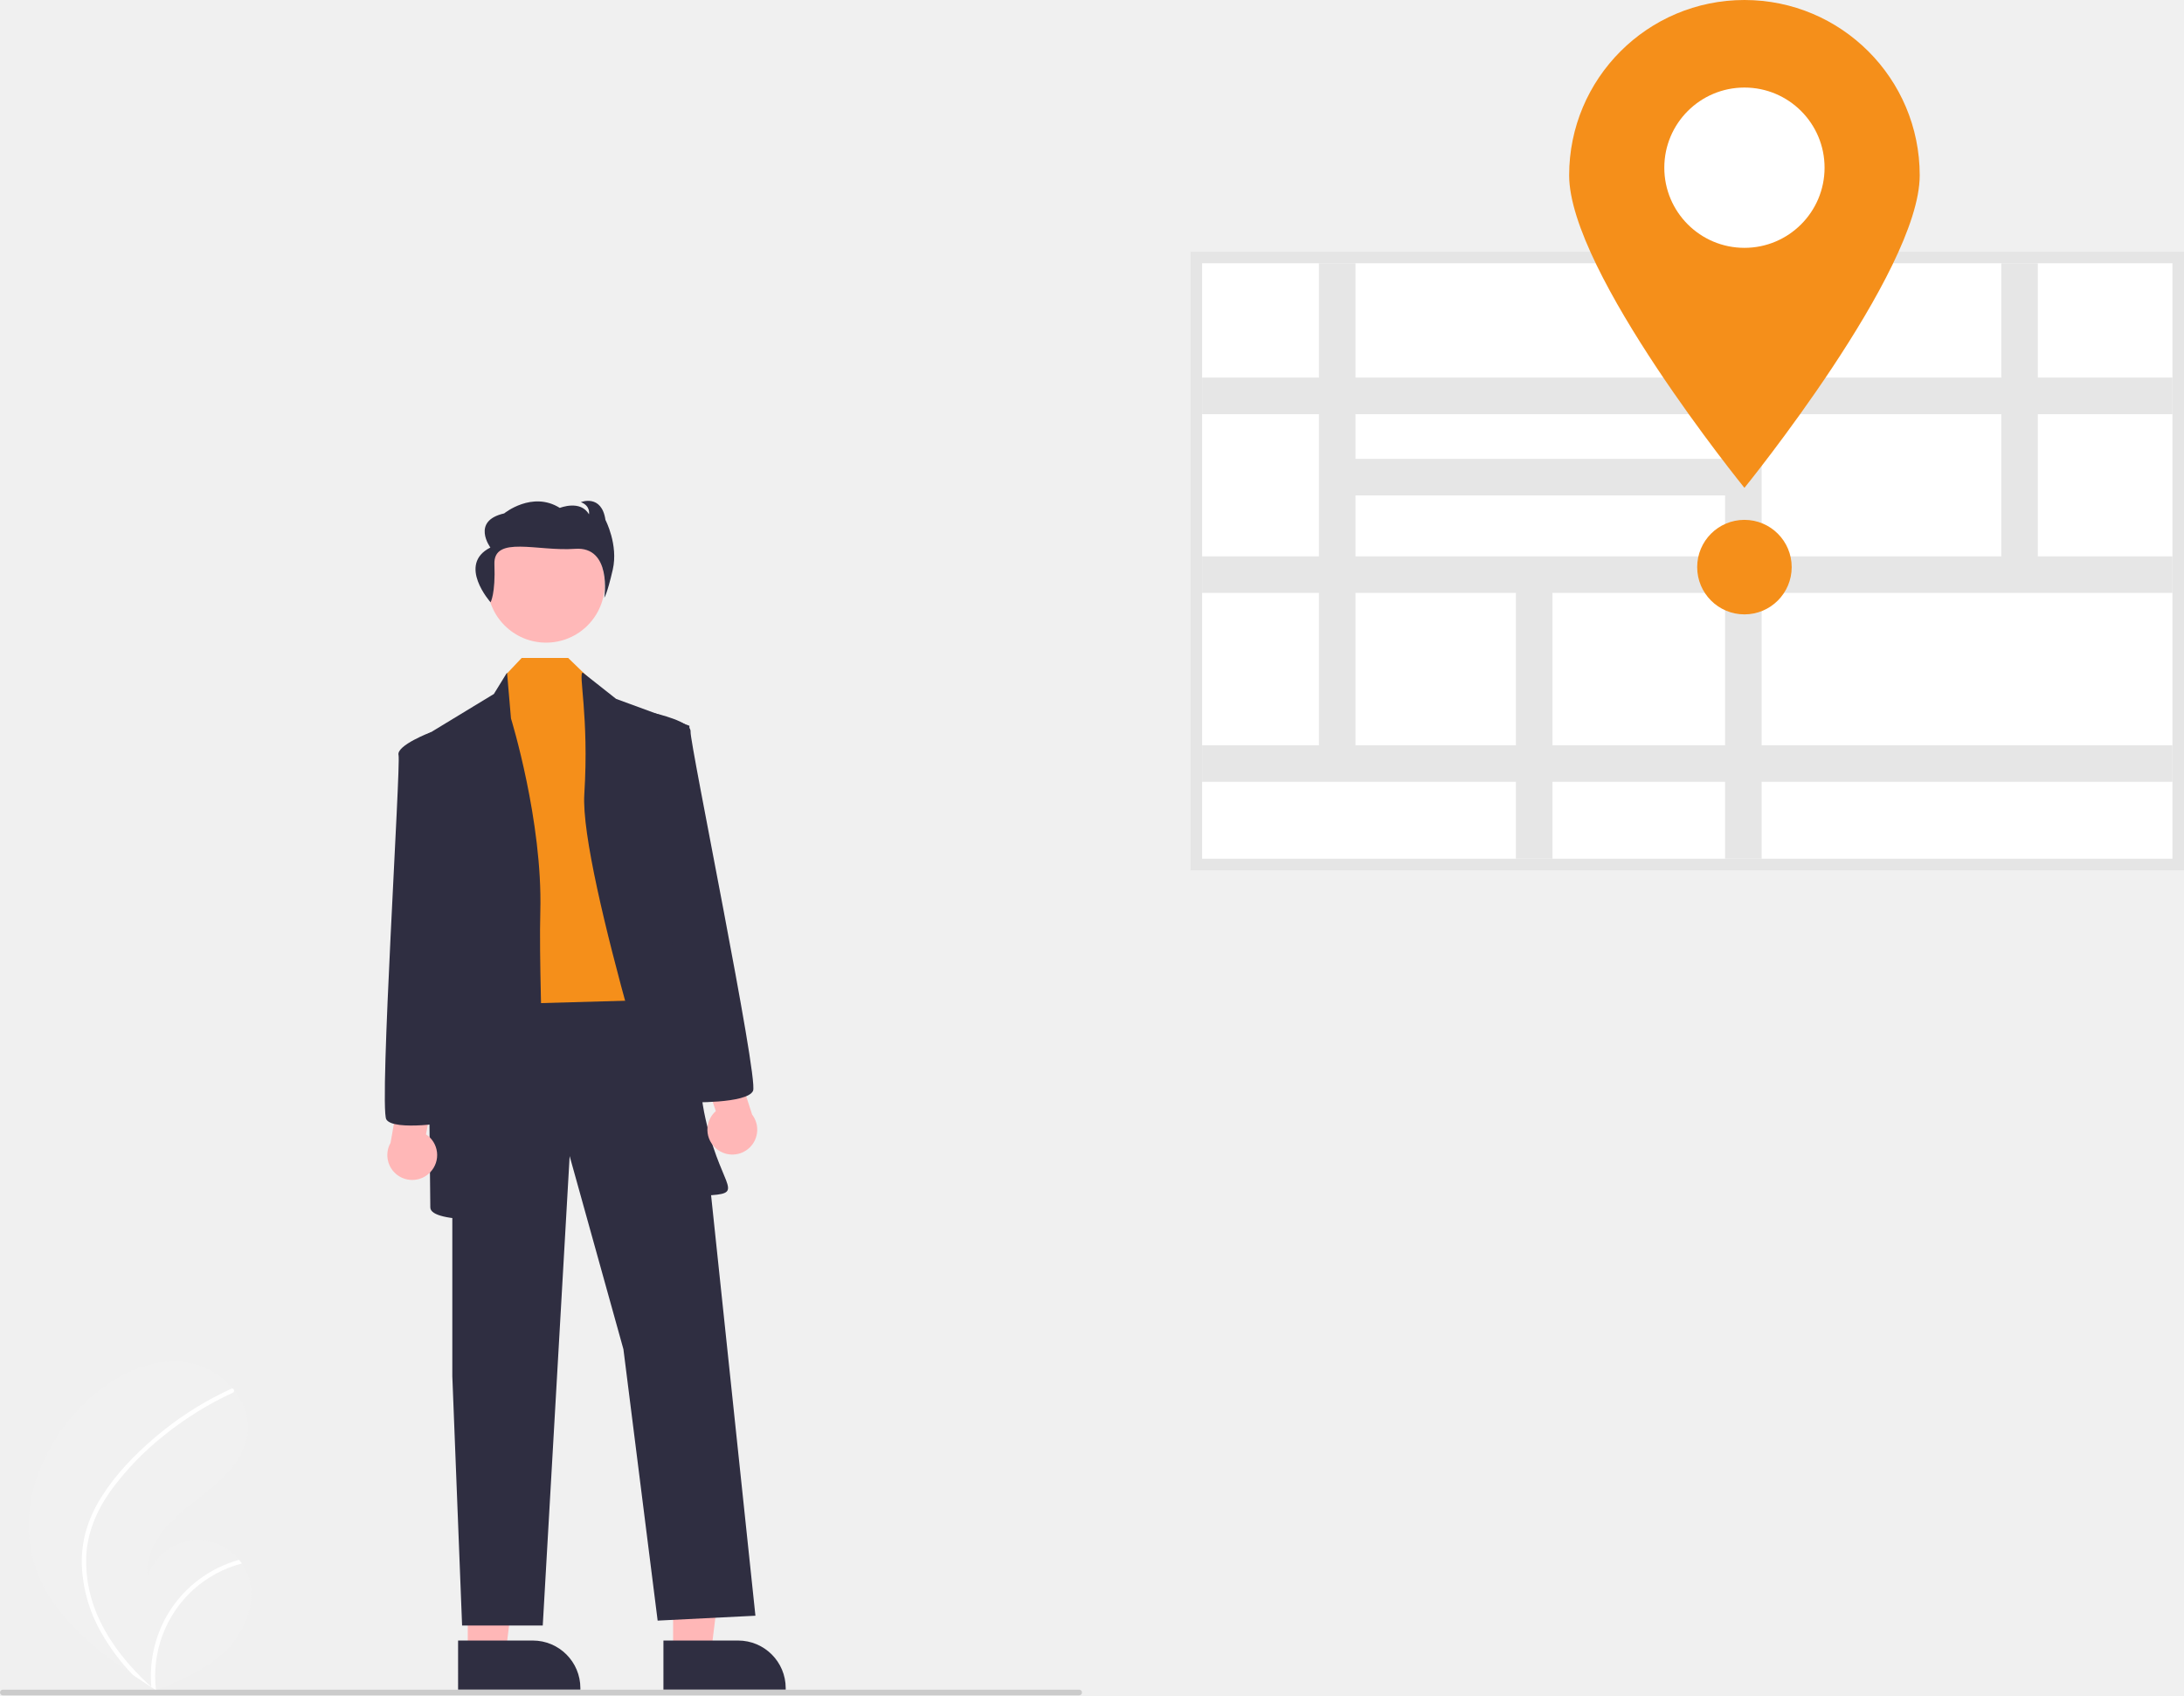
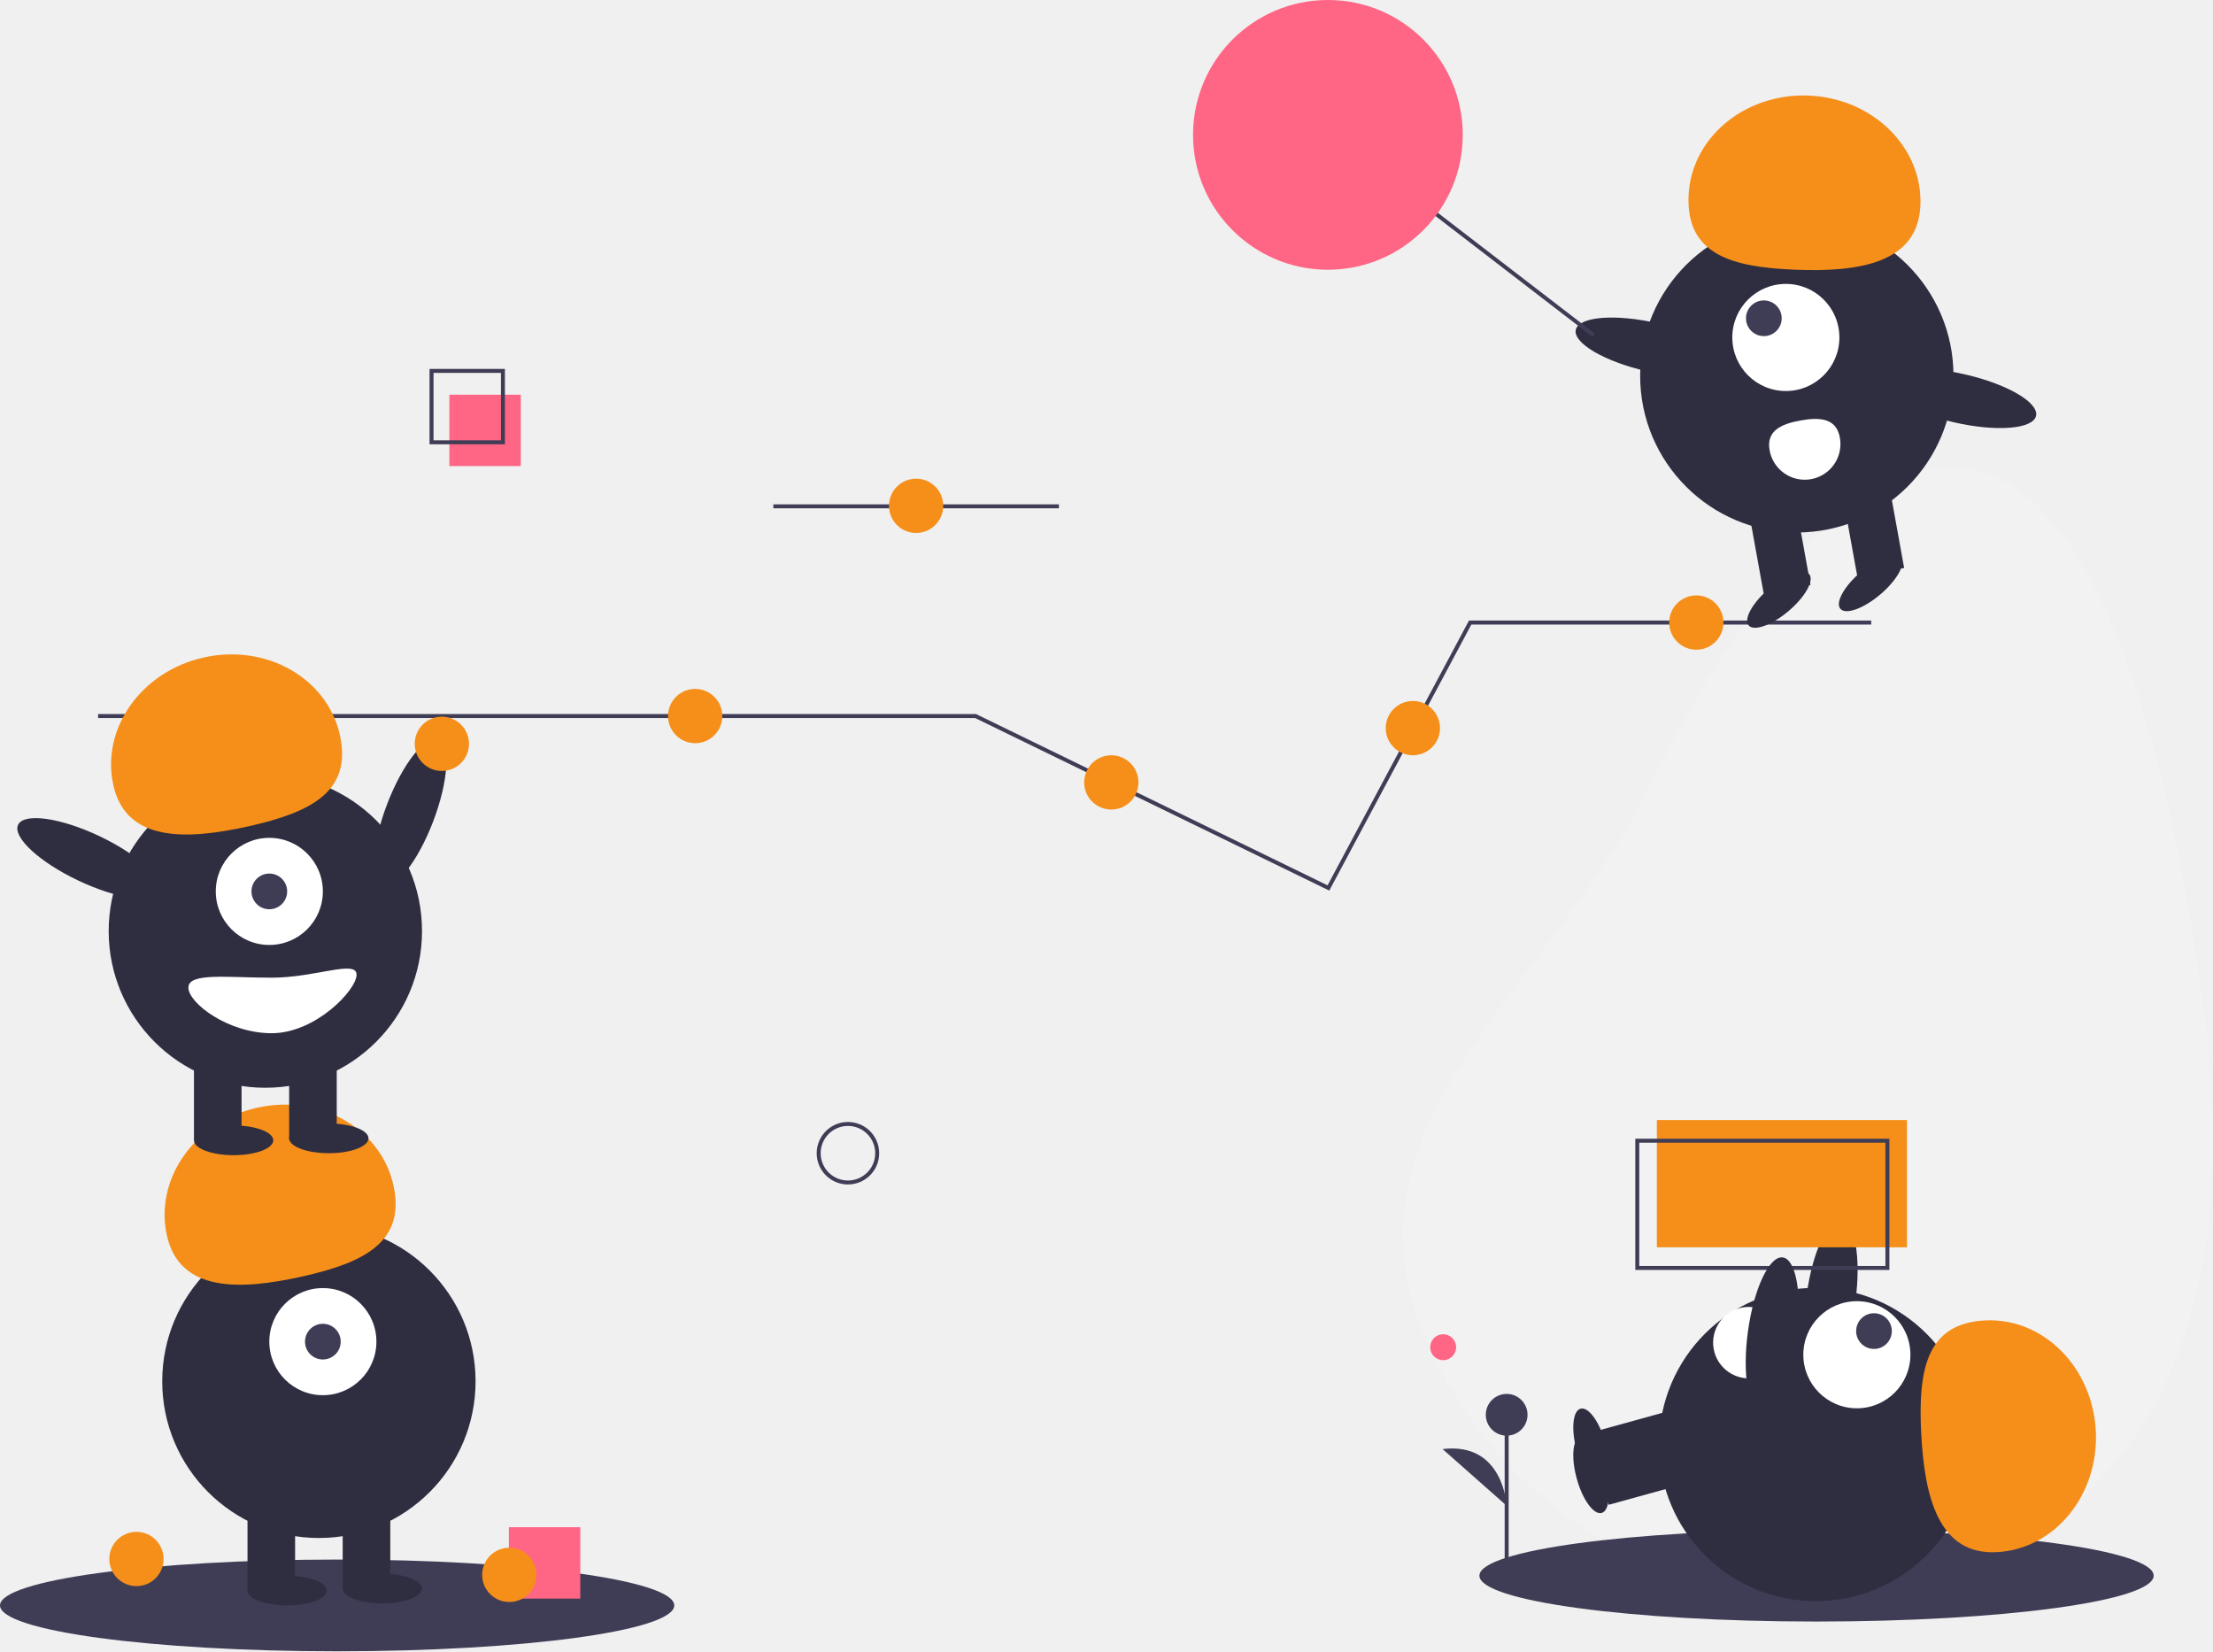
- <svg xmlns="http://www.w3.org/2000/svg" id="b42f194e-2661-4b51-9d27-71868f828c93" data-name="Layer 1" width="773.099" height="600" viewBox="0 0 773.099 600">
-   <path d="M225.343,702.604c5.052,17.526,19.804,29.795,35.191,40.217q3.223,2.183,6.448,4.266c.015.006.03.02.044.026.103.066.207.133.303.2.444.286.888.572,1.328.855l-.242.109s-.237.126.022.02c.077-.032.158-.061.235-.094,8.939-3.605,18.037-7.476,24.888-14.23,7.107-7.014,11.26-18.014,7.411-27.228a17.592,17.592,0,0,0-1.905-3.419c-.312-.447-.648-.874-.998-1.294a18.856,18.856,0,0,0-32.386,5.73c-1.131-10.526,7.549-19.343,15.901-25.848,8.356-6.502,17.851-13.583,19.467-24.051.902-5.824-1.123-11.468-4.812-15.999-.114-.138-.228-.275-.346-.409a27.518,27.518,0,0,0-17.687-9.489c-12.813-1.332-25.259,5.451-34.568,14.359C228.657,660.66,219.6,682.677,225.343,702.604Z" transform="translate(-213.4504 -150)" fill="#f1f1f1" />
-   <path d="M249.427,679.68a46.78,46.78,0,0,0-5.604,12.361,40.619,40.619,0,0,0-1.404,11.997,52.044,52.044,0,0,0,6.816,23.685,74.903,74.903,0,0,0,11.299,15.099q3.223,2.183,6.448,4.266c.015.006.03.02.044.026.103.066.207.133.303.2.444.286.888.572,1.328.855,0,0-.479.235-.219.129.077-.032.158-.061.235-.094a41.405,41.405,0,0,1,13.249-35.651,41.76,41.76,0,0,1,17.146-9.226c-.312-.447-.648-.874-.998-1.294a43.296,43.296,0,0,0-7.147,2.704,42.424,42.424,0,0,0-19.182,18.493,43.374,43.374,0,0,0-4.723,23.801c-.367-.333-.735-.673-1.092-1.01-6.793-6.333-12.826-13.602-16.91-21.992a48.417,48.417,0,0,1-5.07-22.907c.333-8.653,3.781-16.668,8.773-23.646a101.345,101.345,0,0,1,19.21-19.798,115.158,115.158,0,0,1,23.892-14.751.828.828,0,0,0,.417-1.063.704.704,0,0,0-.346-.409.613.613,0,0,0-.532.023c-1.054.485-2.1.977-3.139,1.49a116.465,116.465,0,0,0-24.062,15.873C261.078,664.88,254.409,671.779,249.427,679.68Z" transform="translate(-213.4504 -150)" fill="#fff" />
-   <polygon points="238.265 584.987 251.69 584.987 258.076 533.207 238.263 533.208 238.265 584.987" fill="#ffb7b7" />
-   <path d="M448.291,730.604l26.437-.001h.001a16.849,16.849,0,0,1,16.848,16.848v.547L448.292,748Z" transform="translate(-213.4504 -150)" fill="#2f2e41" />
-   <polygon points="165.581 584.987 179.006 584.987 185.392 533.207 165.579 533.208 165.581 584.987" fill="#ffb7b7" />
-   <path d="M375.607,730.604l26.437-.001h.001a16.849,16.849,0,0,1,16.848,16.848v.547L375.608,748Z" transform="translate(-213.4504 -150)" fill="#2f2e41" />
-   <polygon points="160.112 350.309 160.112 487.025 163.573 575.284 192.127 575.284 201.646 409.149 220.682 477.507 232.796 573.553 267.407 571.823 244.045 350.309 160.112 350.309" fill="#2f2e41" />
-   <circle cx="193.306" cy="206.671" r="20.767" fill="#ffb8b8" />
-   <polygon points="184.677 232.849 179.148 238.687 173.956 355.501 235.392 353.771 220.682 251.667 207.703 239.229 201.117 232.849 184.677 232.849" fill="#f58f1a" />
-   <path d="M388.272,395.609l4.663-7.569,1.394,16.222s11.249,36.342,10.383,68.358,4.326,107.296-2.596,108.161-36.342,2.596-36.342-3.461-1.731-167-1.731-167Z" transform="translate(-213.4504 -150)" fill="#2f2e41" />
-   <path d="M419.759,388.041l11.777,9.299,25.959,9.518s0,110.757,5.192,136.715,14.71,28.554,2.596,29.42-11.249-3.461-11.249-3.461S418.557,458.775,420.287,431.086,418.029,388.041,419.759,388.041Z" transform="translate(-213.4504 -150)" fill="#2f2e41" />
-   <path d="M387.11,363.169s1.764-3.099,1.354-13.45,15.353-4.497,28.524-5.484S427.371,361.516,427.371,361.516s.95-1.086,2.985-9.903-2.585-17.604-2.585-17.604c-1.36-9.265-8.692-6.296-8.692-6.296,3.531,1.375,2.853,4.314,2.853,4.314-2.989-5.24-10.321-2.271-10.321-2.271-9.779-6.136-19.689,1.944-19.689,1.944-11.813,2.681-4.885,12.075-4.885,12.075C375.156,349.779,387.11,363.169,387.11,363.169Z" transform="translate(-213.4504 -150)" fill="#2f2e41" />
-   <path d="M365.803,564.808a8.76,8.76,0,0,0-1.553-13.342l3.741-19.666-11.396-5.188-4.893,27.846a8.808,8.808,0,0,0,14.102,10.35Z" transform="translate(-213.4504 -150)" fill="#ffb7b7" />
-   <path d="M368.37,410.319l-2.298-1.232s-12.412,4.693-11.547,8.154-6.922,124.601-4.326,128.928,23.363.865,23.363.865Z" transform="translate(-213.4504 -150)" fill="#2f2e41" />
-   <path d="M467.15,556.652a8.76,8.76,0,0,1-.308-13.429l-6.426-18.959,10.569-6.715,8.699,26.901a8.808,8.808,0,0,1-12.534,12.202Z" transform="translate(-213.4504 -150)" fill="#ffb7b7" />
-   <path d="M457.007,540.123s21.046.555,23.018-4.089S457.524,412.492,457.902,408.945s-12.564-6.478-12.564-6.478l-2.105,1.538Z" transform="translate(-213.4504 -150)" fill="#2f2e41" />
-   <path d="M595.45,750h-381a1,1,0,0,1,0-2h381a1,1,0,0,1,0,2Z" transform="translate(-213.4504 -150)" fill="#cbcbcb" />
-   <path d="M986.55,458H634.892V239.069h351.658Zm-343.476-8.182H978.367V247.251H643.074Z" transform="translate(-213.4504 -150)" fill="#e5e5e5" />
-   <rect x="425.532" y="93.16" width="343.476" height="210.748" fill="#fff" />
-   <path d="M982.459,296.574V283.634H934.811V243.16h-12.94v40.473H837.042V243.16h-12.94v40.473H693.266V243.16h-12.94v40.473h-41.343V296.574h41.343v50.322h-41.343v12.94h41.343v53.916h-41.343v12.94h111.075v27.217h12.94v-27.217h61.105v27.217h12.94v-27.217H982.459V413.752H837.042V359.835H982.459V346.896H934.811v-50.322Zm-158.356,0v15.815H693.266V296.574ZM693.266,325.329H824.102v21.567H693.266Zm0,88.423V359.835h56.792v53.916Zm130.837,0H762.997V359.835h61.105Zm97.768-66.856H837.042v-50.322h84.828Z" transform="translate(-213.4504 -150)" fill="#e6e6e6" />
-   <path d="M892.998,212.047c0,34.268-62.047,110.606-62.047,110.606S768.903,246.315,768.903,212.047a62.047,62.047,0,0,1,124.095,0Z" transform="translate(-213.4504 -150)" fill="#f58f1a" />
-   <path d="M859.316,209.35a28.365,28.365,0,1,1-28.365-28.365A28.352,28.352,0,0,1,859.316,209.35Z" transform="translate(-213.4504 -150)" fill="#fff" style="isolation:isolate" />
-   <circle cx="617.5" cy="200.71" r="16.726" fill="#f58f1a" />
+ <svg xmlns="http://www.w3.org/2000/svg" id="b32a285a-6b04-4396-8e15-f52ff515c3cb" data-name="Layer 1" width="1115.914" height="832.564" viewBox="0 0 1115.914 832.564">
+   <line x1="389.957" y1="255.282" x2="533.957" y2="255.282" fill="none" stroke="#3f3d56" stroke-miterlimit="10" stroke-width="2" />
+   <ellipse cx="248.867" cy="443.498" rx="39.5" ry="12.4" transform="translate(-296.2973 483.9037) rotate(-69.08217)" fill="#2f2e41" />
+   <path d="M1153.378,543.014c15.666,116.589-5.666,233.305-114.169,278.753S805.904,816.101,760.456,707.599s61.785-173.424,114.169-278.753C981.001,214.952,1104.728,180.95,1153.378,543.014Z" transform="translate(-42.04308 -33.7182)" fill="#f2f2f2" />
+   <ellipse cx="916" cy="794.436" rx="170" ry="23.127" fill="#3f3d56" />
+   <rect x="858.752" y="753.632" width="24" height="43" transform="translate(313.5944 1787.214) rotate(-105.4523)" fill="#2f2e41" />
+   <ellipse cx="844.359" cy="777.24" rx="7.5" ry="20" transform="translate(-218.6063 219.3442) rotate(-15.45227)" fill="#2f2e41" />
+   <ellipse cx="965.361" cy="688.069" rx="39.5" ry="12.4" transform="translate(111.8234 1518.548) rotate(-82.28111)" fill="#2f2e41" />
+   <circle cx="915.585" cy="728.299" r="79" fill="#2f2e41" />
+   <rect x="858.752" y="739.632" width="24" height="43" transform="translate(327.0883 1769.483) rotate(-105.4523)" fill="#2f2e41" />
+   <ellipse cx="844.359" cy="763.24" rx="7.5" ry="20" transform="translate(-214.8762 218.8382) rotate(-15.45227)" fill="#2f2e41" />
+   <circle cx="936.329" cy="683.043" r="27" fill="#fff" />
+   <circle cx="944.963" cy="671.116" r="9" fill="#3f3d56" />
+   <path d="M1048.858,816.306c29.235-1.463,51.625-28.808,50.01-61.076s-26.623-57.241-55.858-55.778-33.822,24.412-32.207,56.681S1019.623,817.769,1048.858,816.306Z" transform="translate(-42.04308 -33.7182)" fill="#f58f1a" />
+   <path d="M925.341,728.592a18,18,0,0,1-2.904-35.883c9.909-.802,12.611,7.065,13.413,16.973S935.25,727.79,925.341,728.592Z" transform="translate(-42.04308 -33.7182)" fill="#fff" />
+   <polyline points="49.464 361.025 491.957 361.025 560.56 394.447 669.866 447.699 741.334 313.887 943.574 313.887" fill="none" stroke="#3f3d56" stroke-miterlimit="10" stroke-width="2" />
+   <circle cx="222.811" cy="375.025" r="13.685" fill="#f58f1a" />
+   <circle cx="350.541" cy="361.025" r="13.685" fill="#f58f1a" />
+   <circle cx="560.384" cy="394.478" r="13.685" fill="#f58f1a" />
+   <circle cx="855.379" cy="313.887" r="13.685" fill="#f58f1a" />
+   <circle cx="712.443" cy="367.108" r="13.685" fill="#f58f1a" />
+   <circle cx="427.576" cy="581.441" r="14.756" fill="none" stroke="#3f3d56" stroke-miterlimit="10" stroke-width="2" />
+   <ellipse cx="170" cy="809.436" rx="170" ry="23.127" fill="#3f3d56" />
+   <circle cx="160.805" cy="696.436" r="79" fill="#2f2e41" />
+   <rect x="124.805" y="758.436" width="24" height="43" fill="#2f2e41" />
+   <rect x="172.805" y="758.436" width="24" height="43" fill="#2f2e41" />
+   <ellipse cx="144.805" cy="801.936" rx="20" ry="7.5" fill="#2f2e41" />
+   <ellipse cx="192.805" cy="800.936" rx="20" ry="7.5" fill="#2f2e41" />
+   <circle cx="162.805" cy="676.436" r="27" fill="#fff" />
+   <circle cx="162.805" cy="676.436" r="9" fill="#3f3d56" />
+   <path d="M126.215,656.687c-6.379-28.568,14.012-57.434,45.544-64.475s62.265,10.41,68.644,38.978-14.519,39.104-46.051,46.145S132.594,685.254,126.215,656.687Z" transform="translate(-42.04308 -33.7182)" fill="#f58f1a" />
+   <circle cx="133.805" cy="469.436" r="79" fill="#2f2e41" />
+   <rect x="97.805" y="531.436" width="24" height="43" fill="#2f2e41" />
+   <rect x="145.805" y="531.436" width="24" height="43" fill="#2f2e41" />
+   <ellipse cx="117.805" cy="574.936" rx="20" ry="7.5" fill="#2f2e41" />
+   <ellipse cx="165.805" cy="573.936" rx="20" ry="7.5" fill="#2f2e41" />
+   <circle cx="135.805" cy="449.436" r="27" fill="#fff" />
+   <circle cx="135.805" cy="449.436" r="9" fill="#3f3d56" />
+   <path d="M99.215,429.687c-6.379-28.568,14.012-57.434,45.544-64.475s62.265,10.41,68.644,38.978-14.519,39.104-46.051,46.145S105.594,458.254,99.215,429.687Z" transform="translate(-42.04308 -33.7182)" fill="#f58f1a" />
+   <ellipse cx="86.867" cy="466.498" rx="12.4" ry="39.5" transform="translate(-413.8951 311.3589) rotate(-64.62574)" fill="#2f2e41" />
+   <path d="M137.043,531.655c0,7.732,19.909,23,42,23s42.805-21.768,42.805-29.5-20.713,1.5-42.805,1.5S137.043,523.923,137.043,531.655Z" transform="translate(-42.04308 -33.7182)" fill="#fff" />
+   <rect x="835.474" y="564.71" width="126.129" height="64.161" fill="#f58f1a" />
+   <rect x="825.603" y="575.129" width="126.129" height="64.161" fill="none" stroke="#3f3d56" stroke-miterlimit="10" stroke-width="2" />
+   <rect x="226.603" y="199" width="36" height="36" fill="#ff6584" />
+   <rect x="217.603" y="187" width="36" height="36" fill="none" stroke="#3f3d56" stroke-miterlimit="10" stroke-width="2" />
+   <circle cx="906.052" cy="189.47" r="79" fill="#2f2e41" />
+   <rect x="974.585" y="279.578" width="24" height="43" transform="matrix(-0.98401, 0.17813, -0.17813, -0.98401, 1968.981, 387.8777)" fill="#2f2e41" />
+   <rect x="927.353" y="288.128" width="24" height="43" transform="translate(1876.795 413.2555) rotate(169.7389)" fill="#2f2e41" />
+   <ellipse cx="939.065" cy="336.103" rx="20" ry="7.5" transform="translate(-36.79955 652.7925) rotate(-40.26106)" fill="#2f2e41" />
+   <ellipse cx="985.313" cy="327.731" rx="20" ry="7.5" transform="translate(-20.43292 680.6981) rotate(-40.26106)" fill="#2f2e41" />
+   <circle cx="900.521" cy="170.146" r="27" fill="#fff" />
+   <circle cx="889.424" cy="160.468" r="9" fill="#3f3d56" />
+   <path d="M1010.415,137.245c1.188-29.247-24.019-54.019-56.301-55.331s-59.415,21.335-60.603,50.582,21.252,35.892,53.534,37.203S1009.227,166.492,1010.415,137.245Z" transform="translate(-42.04308 -33.7182)" fill="#f58f1a" />
+   <ellipse cx="875.15" cy="208.796" rx="12.4" ry="39.5" transform="translate(434.0611 981.4555) rotate(-77.0899)" fill="#2f2e41" />
+   <ellipse cx="1030.224" cy="234.584" rx="12.4" ry="39.5" transform="translate(529.3514 1152.636) rotate(-77.0899)" fill="#2f2e41" />
+   <path d="M969.793,254.321a18,18,0,1,1-35.424,6.413c-1.771-9.782,5.792-13.244,15.575-15.014S968.022,244.539,969.793,254.321Z" transform="translate(-42.04308 -33.7182)" fill="#fff" />
+   <line x1="712.603" y1="99" x2="803.603" y2="169" fill="none" stroke="#3f3d56" stroke-miterlimit="10" stroke-width="2" />
+   <circle cx="669.603" cy="68" r="68" fill="#ff6584" />
+   <ellipse cx="935.71" cy="706.84" rx="39.5" ry="12.4" transform="translate(67.55305 1505.415) rotate(-82.28111)" fill="#2f2e41" />
+   <circle cx="68.811" cy="786.025" r="13.685" fill="#f58f1a" />
+   <rect x="256.603" y="770" width="36" height="36" fill="#ff6584" />
+   <circle cx="256.811" cy="794.025" r="13.685" fill="#f58f1a" />
+   <circle cx="461.957" cy="255.025" r="13.685" fill="#f58f1a" />
+   <circle cx="727.721" cy="679.252" r="6.535" fill="#ff6584" />
+   <line x1="759.739" y1="787.725" x2="759.739" y2="713.313" fill="#3f3d56" stroke="#3f3d56" stroke-miterlimit="10" stroke-width="2" />
+   <circle cx="759.739" cy="713.313" r="10.523" fill="#3f3d56" />
+   <path d="M801.782,792.893s-1.503-32.332-32.32-28.574" transform="translate(-42.04308 -33.7182)" fill="#3f3d56" />
</svg>
